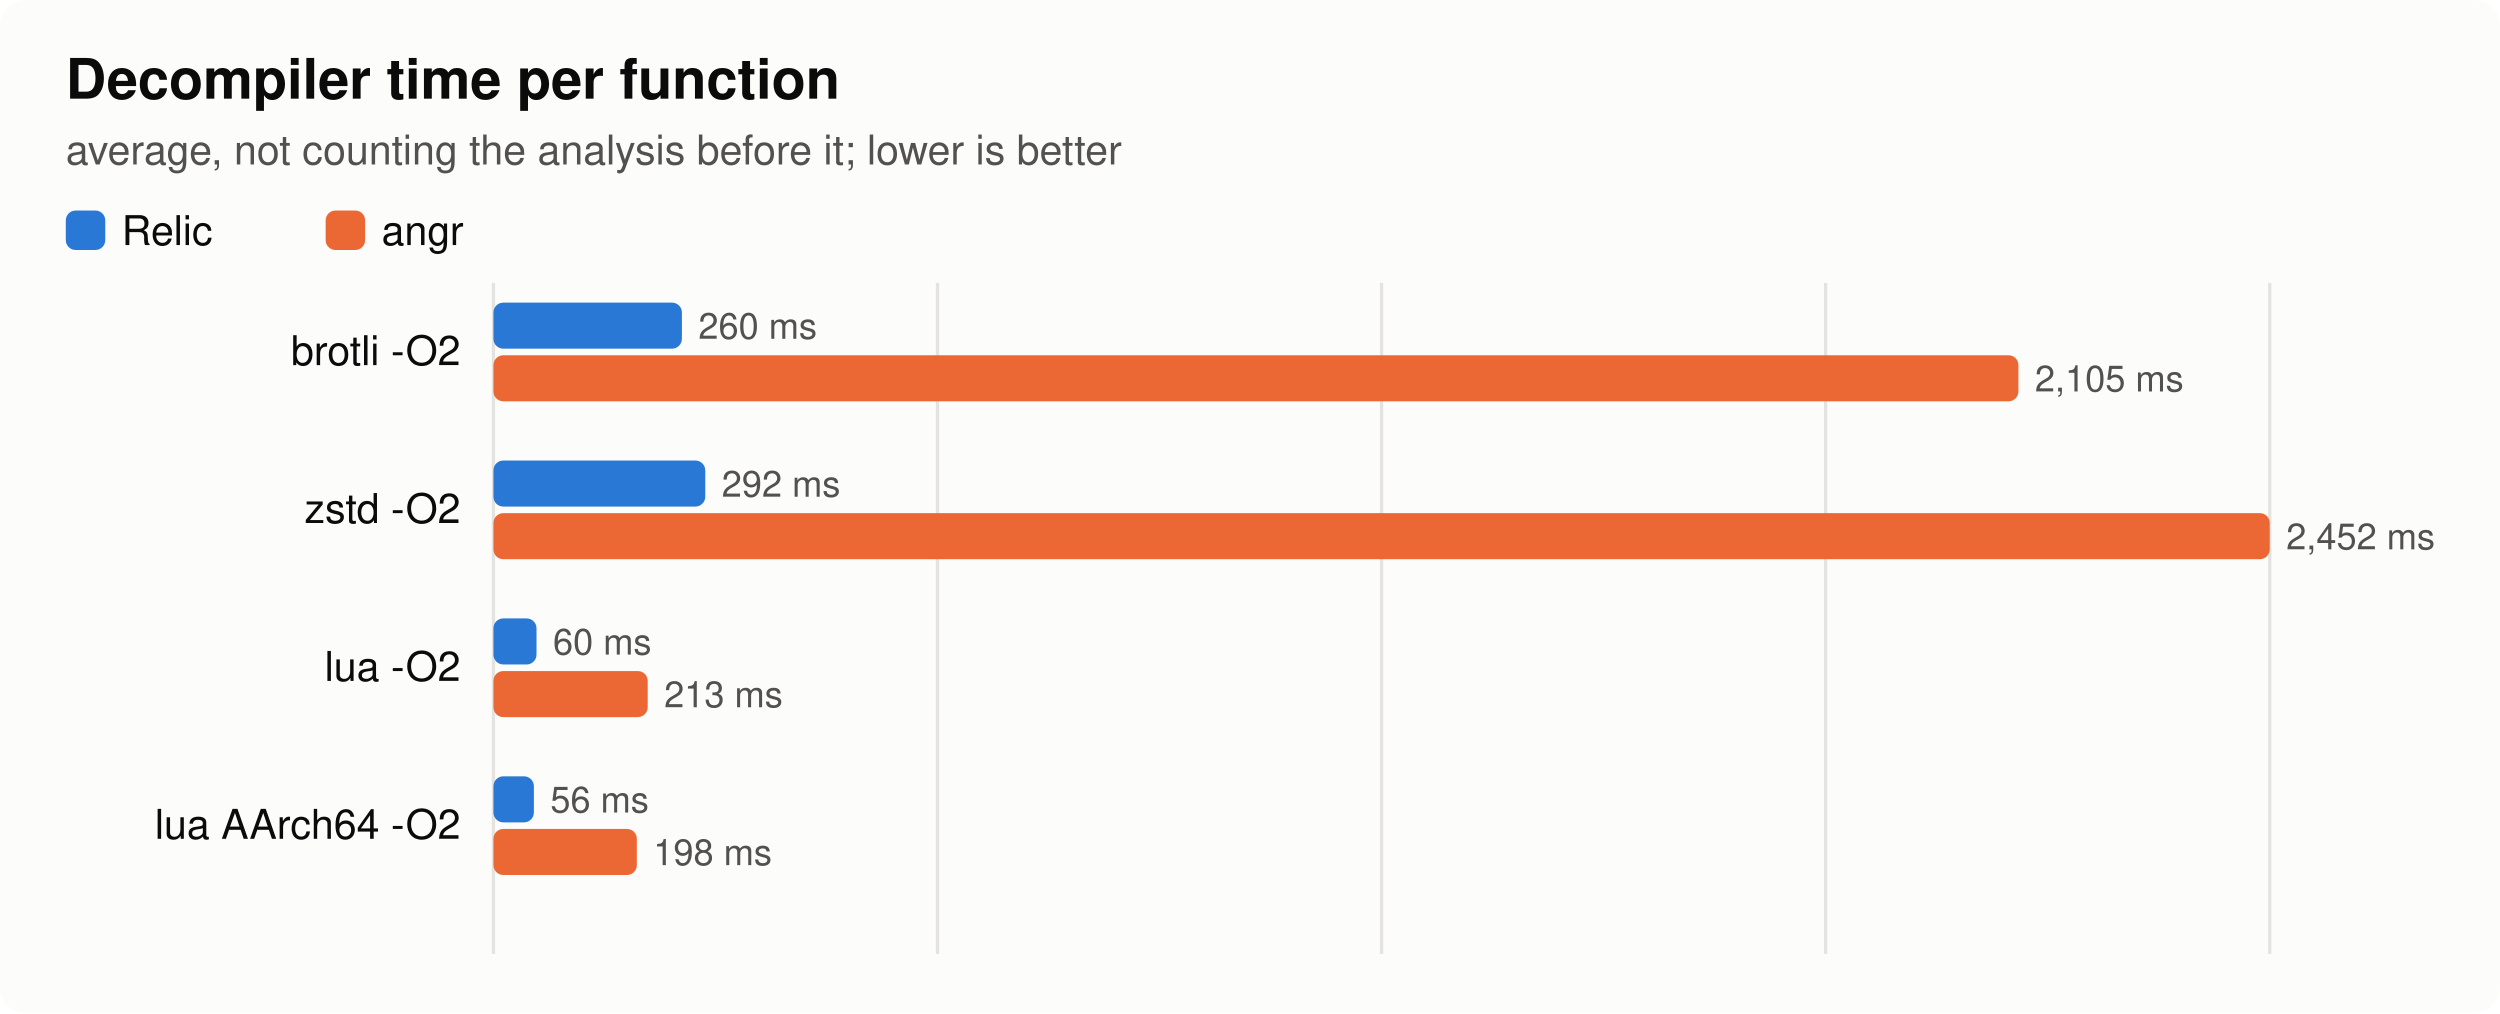
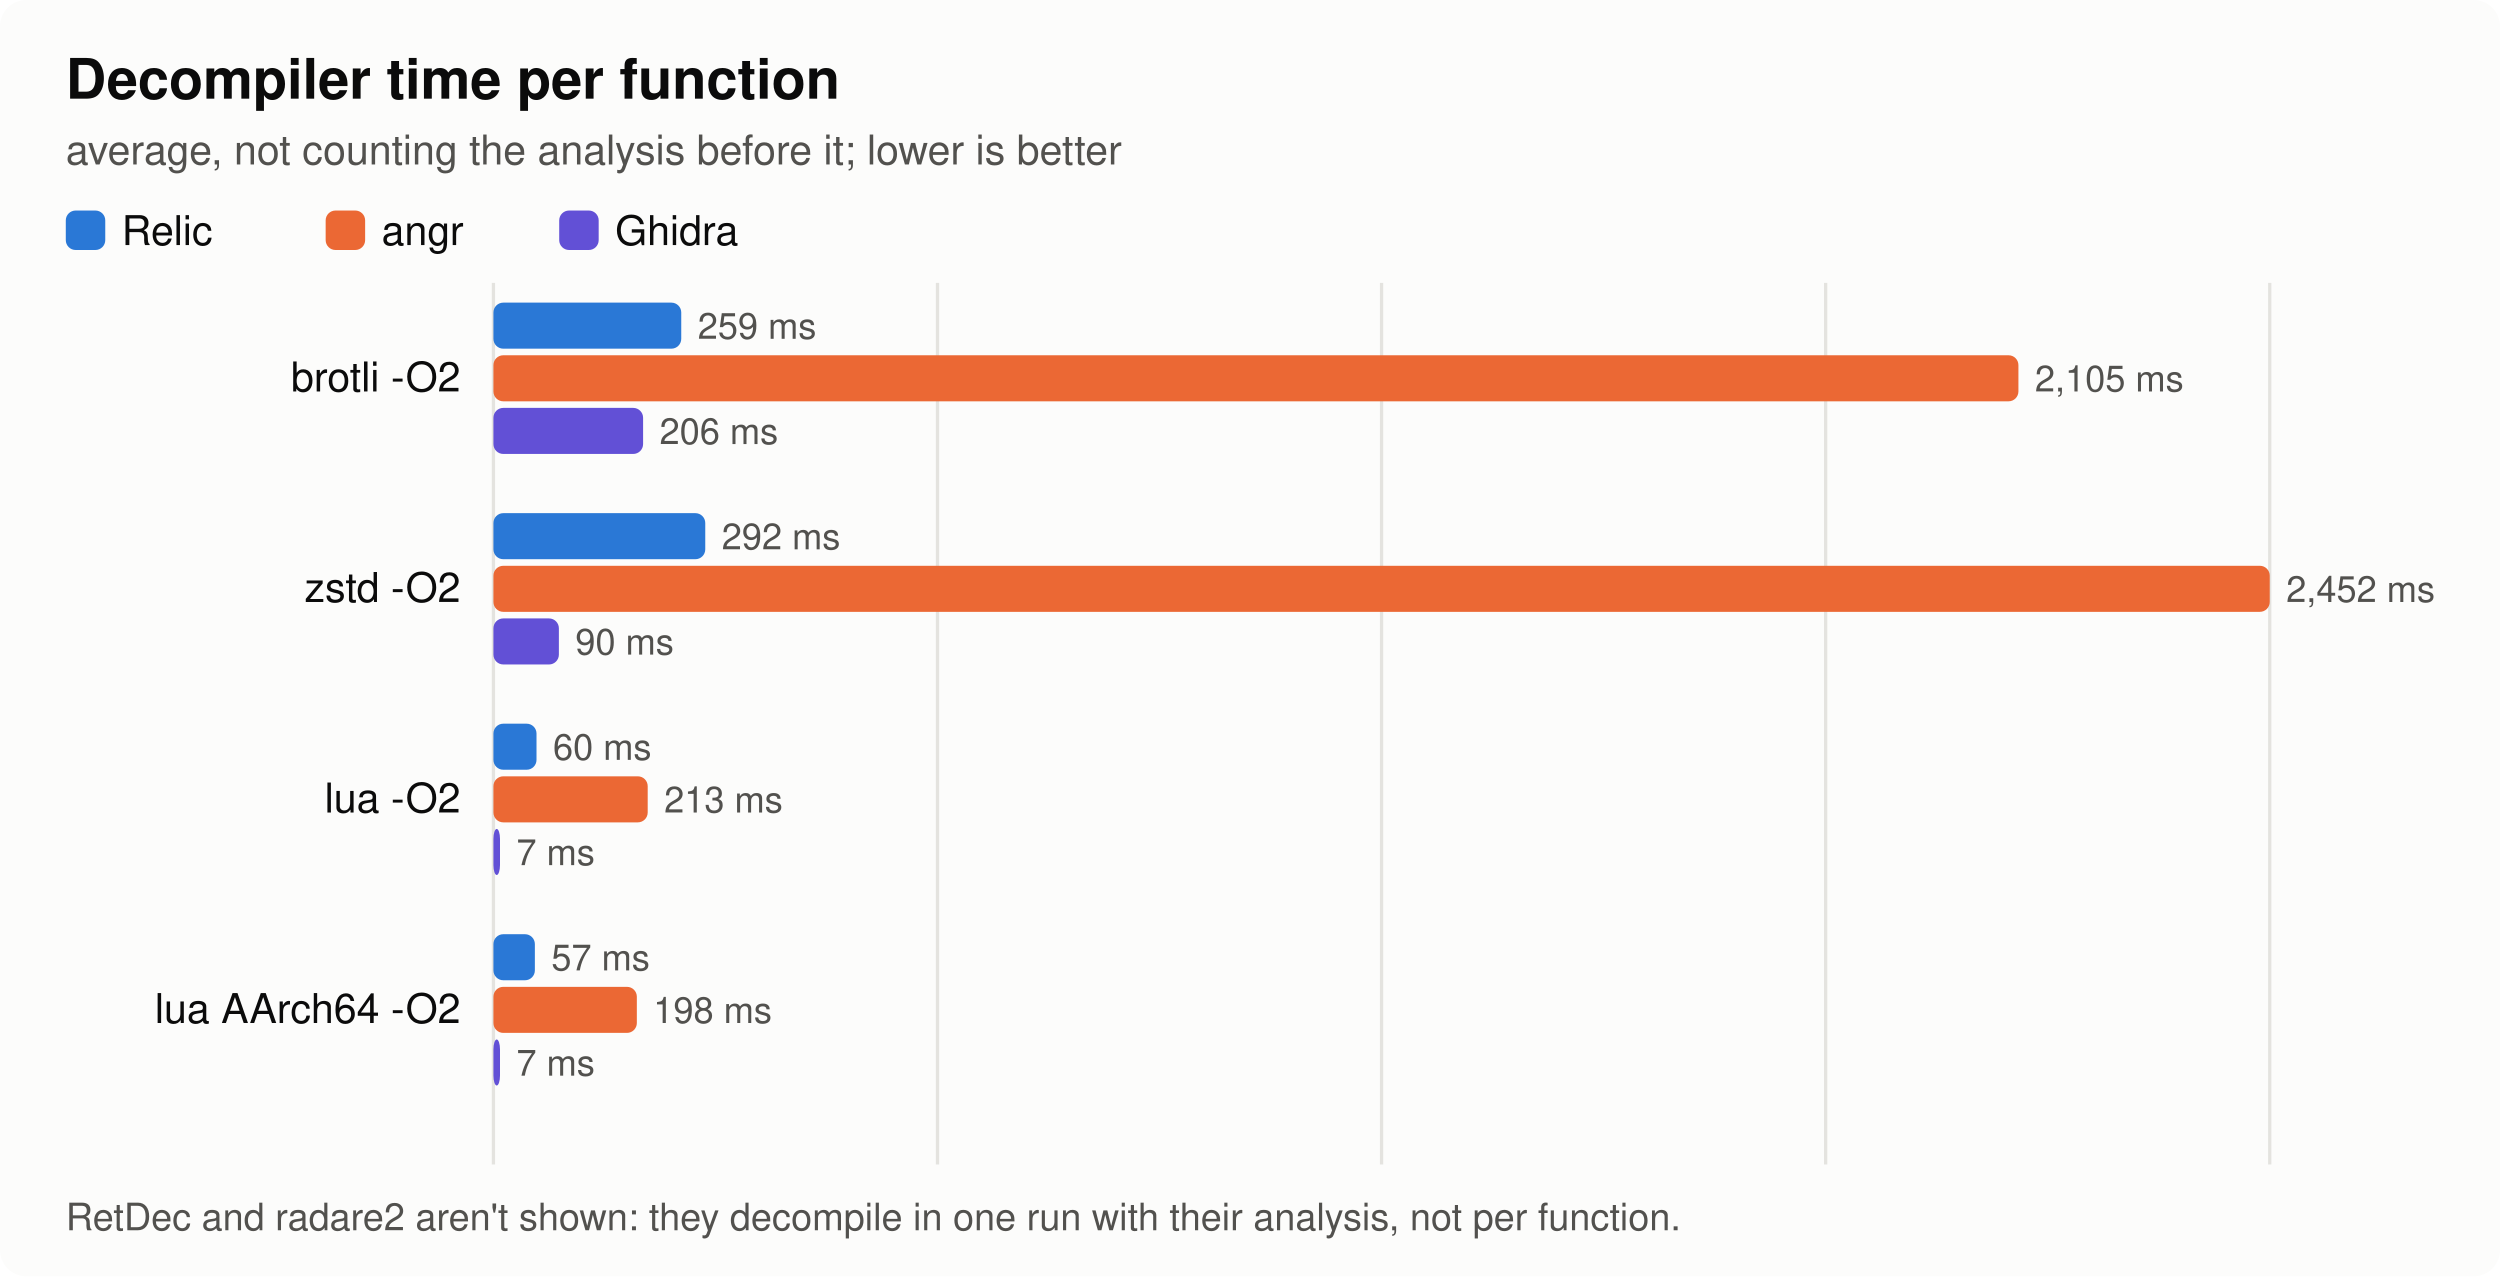
- <svg xmlns="http://www.w3.org/2000/svg" width="760" height="308" viewBox="0 0 760 308" font-family="-apple-system,BlinkMacSystemFont,'Segoe UI',Helvetica,Arial,sans-serif">
-   <rect width="760" height="308" rx="8" fill="#fcfcfb" />
+ <svg xmlns="http://www.w3.org/2000/svg" width="760" height="388" viewBox="0 0 760 388" font-family="-apple-system,BlinkMacSystemFont,'Segoe UI',Helvetica,Arial,sans-serif">
+   <rect width="760" height="388" rx="8" fill="#fcfcfb" />
  <text x="20" y="30" font-size="17" font-weight="600" fill="#0b0b0b">Decompiler time per function</text>
  <text x="20" y="50" font-size="12.5" fill="#52514e">average, not counting the analysis before it; lower is better</text>
  <rect x="20" y="64" width="12" height="12" rx="3" fill="#2a78d6" />
  <text x="37" y="74.5" font-size="12.5" fill="#0b0b0b">Relic</text>
  <rect x="99" y="64" width="12" height="12" rx="3" fill="#eb6834" />
  <text x="116" y="74.5" font-size="12.5" fill="#0b0b0b">angr</text>
-   <line x1="150.0" y1="86" x2="150.0" y2="290" stroke="#e4e3df" stroke-width="1" />
-   <line x1="285.0" y1="86" x2="285.0" y2="290" stroke="#e4e3df" stroke-width="1" />
-   <line x1="420.0" y1="86" x2="420.0" y2="290" stroke="#e4e3df" stroke-width="1" />
-   <line x1="555.0" y1="86" x2="555.0" y2="290" stroke="#e4e3df" stroke-width="1" />
-   <line x1="690.0" y1="86" x2="690.0" y2="290" stroke="#e4e3df" stroke-width="1" />
-   <text x="140" y="111.0" font-size="12.5" text-anchor="end" fill="#0b0b0b">brotli -O2</text>
-   <rect x="150" y="92" width="57.3" height="14" rx="3" fill="#2a78d6" />
-   <text x="212.3" y="103" font-size="11" fill="#52514e">260 ms</text>
+   <rect x="170" y="64" width="12" height="12" rx="3" fill="#6250d6" />
+   <text x="187" y="74.5" font-size="12.5" fill="#0b0b0b">Ghidra</text>
+   <line x1="150.0" y1="86" x2="150.0" y2="354" stroke="#e4e3df" stroke-width="1" />
+   <line x1="285.0" y1="86" x2="285.0" y2="354" stroke="#e4e3df" stroke-width="1" />
+   <line x1="420.0" y1="86" x2="420.0" y2="354" stroke="#e4e3df" stroke-width="1" />
+   <line x1="555.0" y1="86" x2="555.0" y2="354" stroke="#e4e3df" stroke-width="1" />
+   <line x1="690.0" y1="86" x2="690.0" y2="354" stroke="#e4e3df" stroke-width="1" />
+   <text x="140" y="119.0" font-size="12.5" text-anchor="end" fill="#0b0b0b">brotli -O2</text>
+   <rect x="150" y="92" width="57.1" height="14" rx="3" fill="#2a78d6" />
+   <text x="212.1" y="103" font-size="11" fill="#52514e">259 ms</text>
  <rect x="150" y="108" width="463.6" height="14" rx="3" fill="#eb6834" />
  <text x="618.6" y="119" font-size="11" fill="#52514e">2,105 ms</text>
-   <text x="140" y="159.0" font-size="12.5" text-anchor="end" fill="#0b0b0b">zstd -O2</text>
-   <rect x="150" y="140" width="64.4" height="14" rx="3" fill="#2a78d6" />
-   <text x="219.4" y="151" font-size="11" fill="#52514e">292 ms</text>
-   <rect x="150" y="156" width="540.0" height="14" rx="3" fill="#eb6834" />
-   <text x="695.0" y="167" font-size="11" fill="#52514e">2,452 ms</text>
-   <text x="140" y="207.0" font-size="12.5" text-anchor="end" fill="#0b0b0b">lua -O2</text>
-   <rect x="150" y="188" width="13.1" height="14" rx="3" fill="#2a78d6" />
-   <text x="168.1" y="199" font-size="11" fill="#52514e">60 ms</text>
-   <rect x="150" y="204" width="46.9" height="14" rx="3" fill="#eb6834" />
-   <text x="201.9" y="215" font-size="11" fill="#52514e">213 ms</text>
-   <text x="140" y="255.0" font-size="12.5" text-anchor="end" fill="#0b0b0b">lua AArch64 -O2</text>
-   <rect x="150" y="236" width="12.3" height="14" rx="3" fill="#2a78d6" />
-   <text x="167.3" y="247" font-size="11" fill="#52514e">56 ms</text>
-   <rect x="150" y="252" width="43.6" height="14" rx="3" fill="#eb6834" />
-   <text x="198.6" y="263" font-size="11" fill="#52514e">198 ms</text>
+   <rect x="150" y="124" width="45.5" height="14" rx="3" fill="#6250d6" />
+   <text x="200.5" y="135" font-size="11" fill="#52514e">206 ms</text>
+   <text x="140" y="183.0" font-size="12.5" text-anchor="end" fill="#0b0b0b">zstd -O2</text>
+   <rect x="150" y="156" width="64.4" height="14" rx="3" fill="#2a78d6" />
+   <text x="219.4" y="167" font-size="11" fill="#52514e">292 ms</text>
+   <rect x="150" y="172" width="540.0" height="14" rx="3" fill="#eb6834" />
+   <text x="695.0" y="183" font-size="11" fill="#52514e">2,452 ms</text>
+   <rect x="150" y="188" width="19.9" height="14" rx="3" fill="#6250d6" />
+   <text x="174.9" y="199" font-size="11" fill="#52514e">90 ms</text>
+   <text x="140" y="247.0" font-size="12.5" text-anchor="end" fill="#0b0b0b">lua -O2</text>
+   <rect x="150" y="220" width="13.1" height="14" rx="3" fill="#2a78d6" />
+   <text x="168.1" y="231" font-size="11" fill="#52514e">60 ms</text>
+   <rect x="150" y="236" width="46.9" height="14" rx="3" fill="#eb6834" />
+   <text x="201.9" y="247" font-size="11" fill="#52514e">213 ms</text>
+   <rect x="150" y="252" width="2.0" height="14" rx="3" fill="#6250d6" />
+   <text x="157.0" y="263" font-size="11" fill="#52514e">7 ms</text>
+   <text x="140" y="311.0" font-size="12.5" text-anchor="end" fill="#0b0b0b">lua AArch64 -O2</text>
+   <rect x="150" y="284" width="12.6" height="14" rx="3" fill="#2a78d6" />
+   <text x="167.6" y="295" font-size="11" fill="#52514e">57 ms</text>
+   <rect x="150" y="300" width="43.6" height="14" rx="3" fill="#eb6834" />
+   <text x="198.6" y="311" font-size="11" fill="#52514e">198 ms</text>
+   <rect x="150" y="316" width="2.0" height="14" rx="3" fill="#6250d6" />
+   <text x="157.0" y="327" font-size="11" fill="#52514e">7 ms</text>
+   <text x="20" y="374" font-size="11.5" fill="#52514e">RetDec and radare2 aren't shown: they decompile in one run with their analysis, not per function.</text>
</svg>
